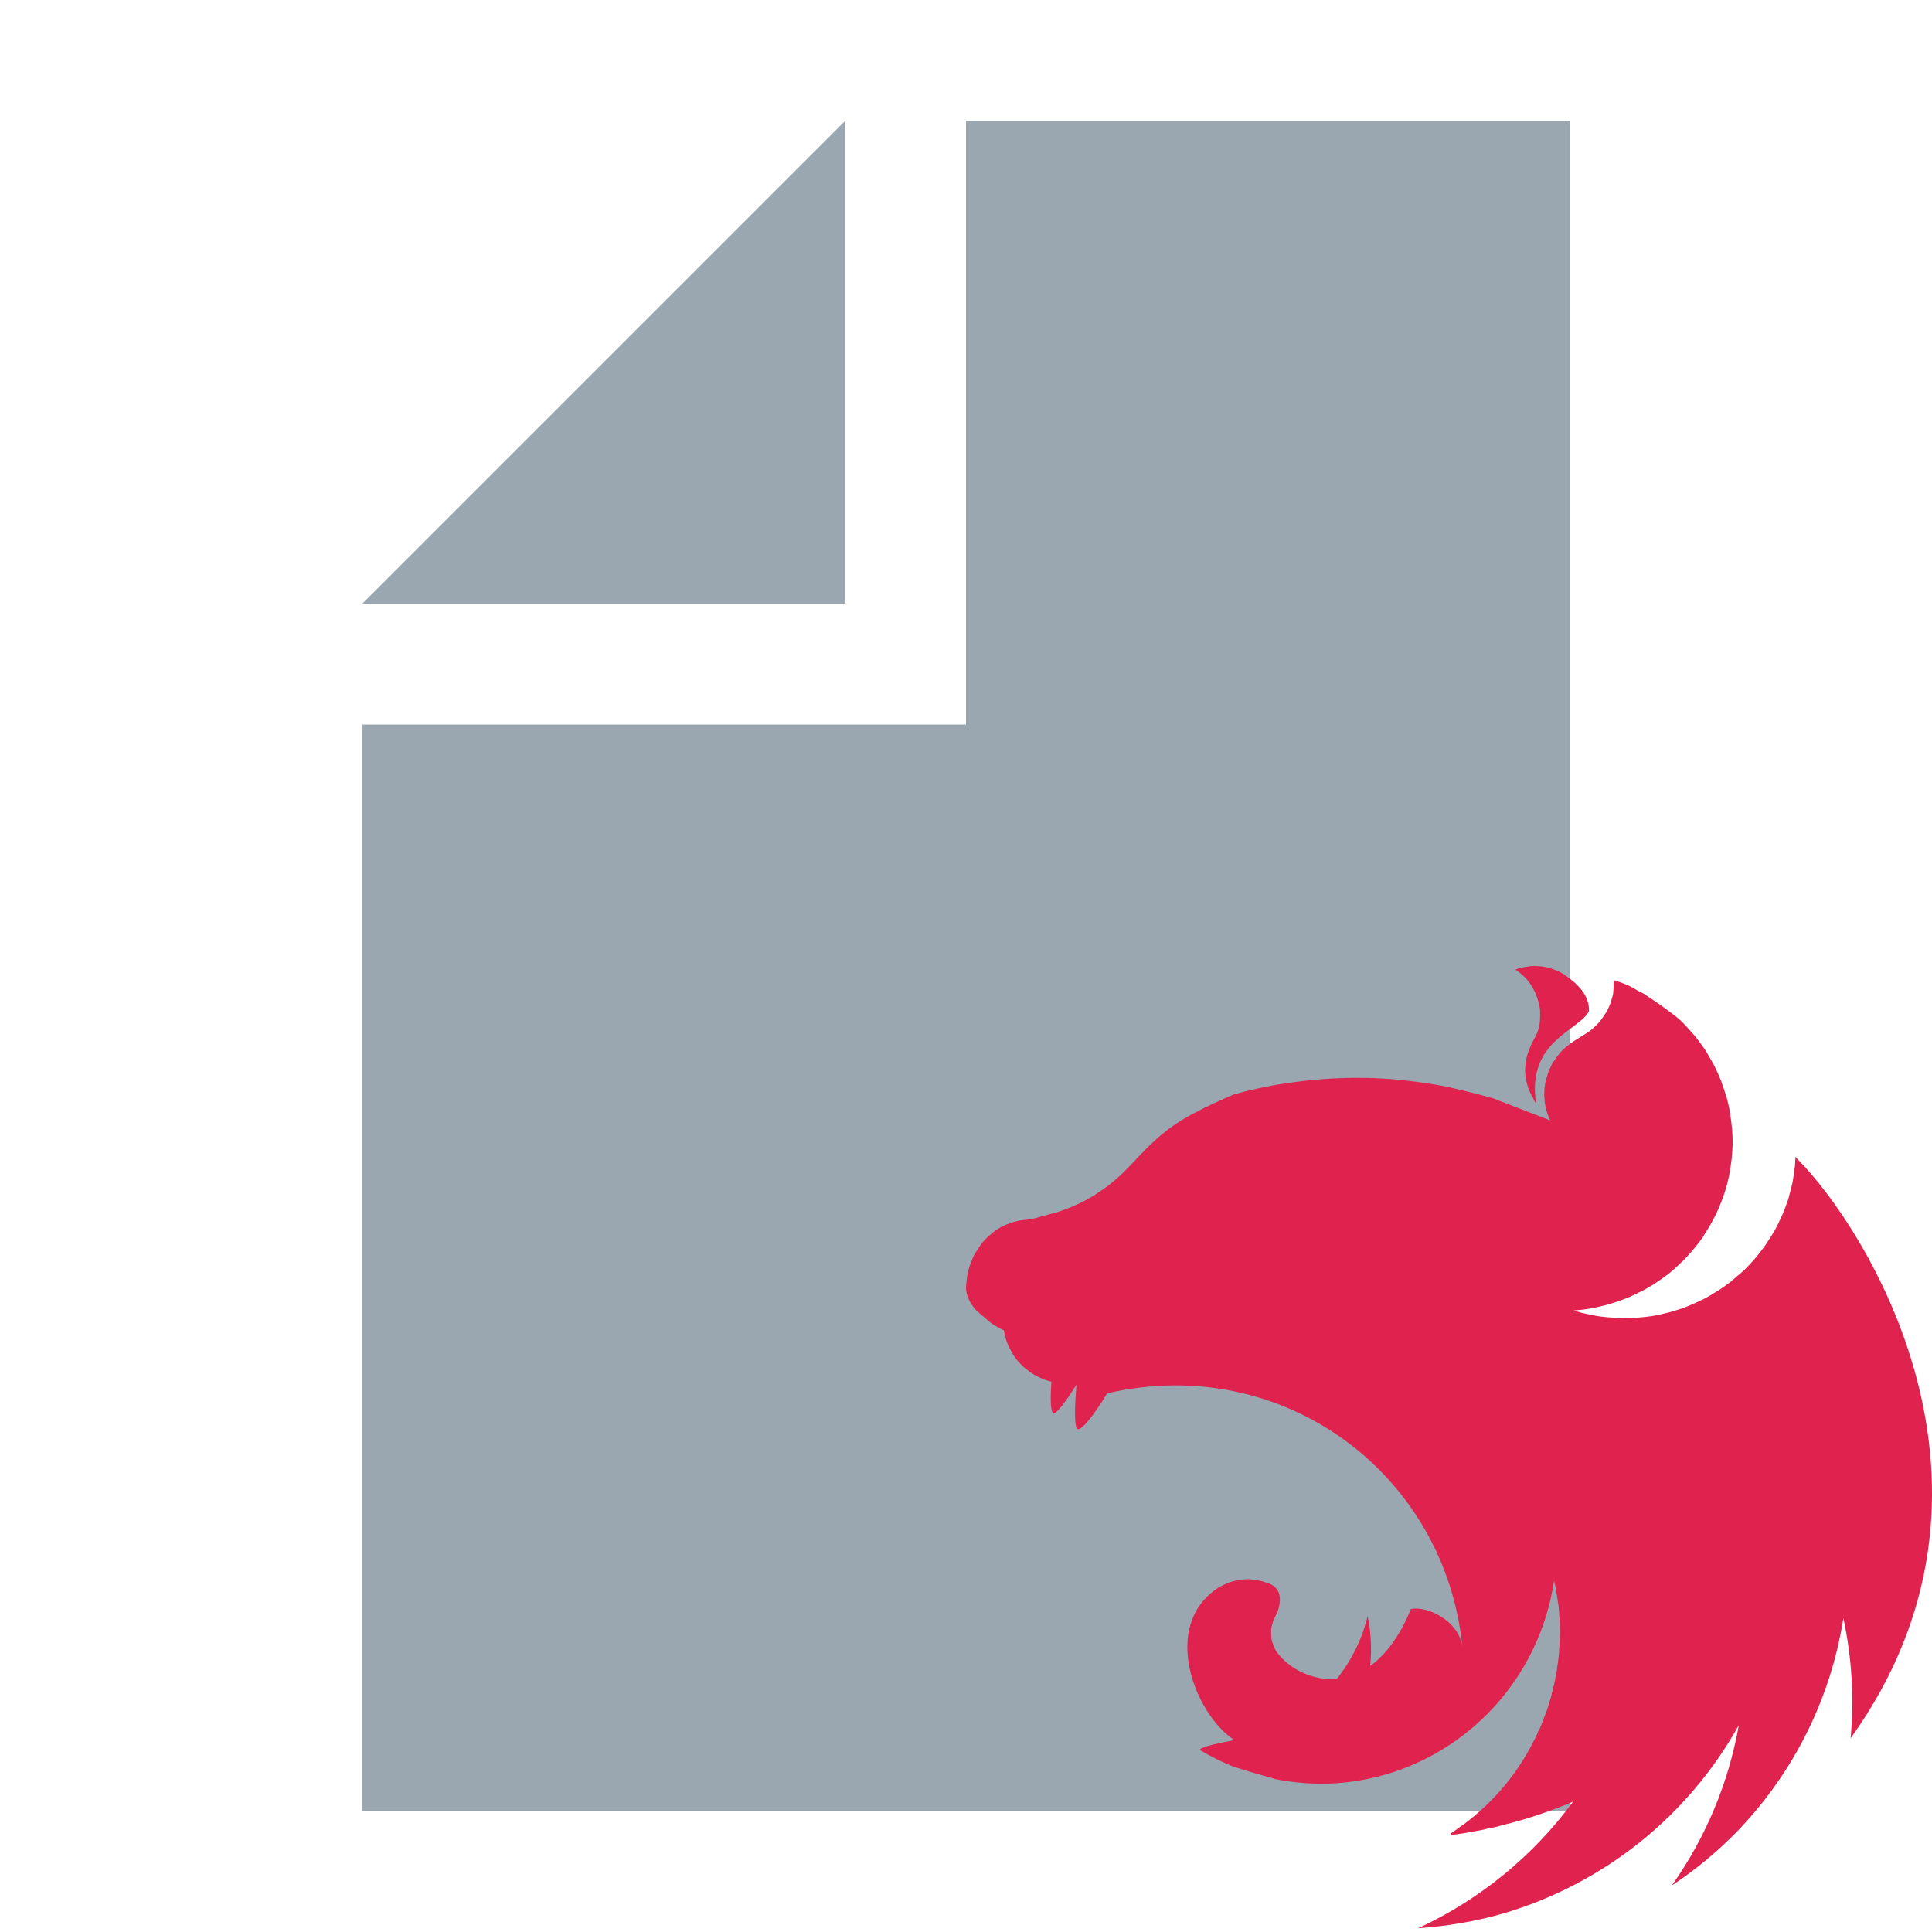
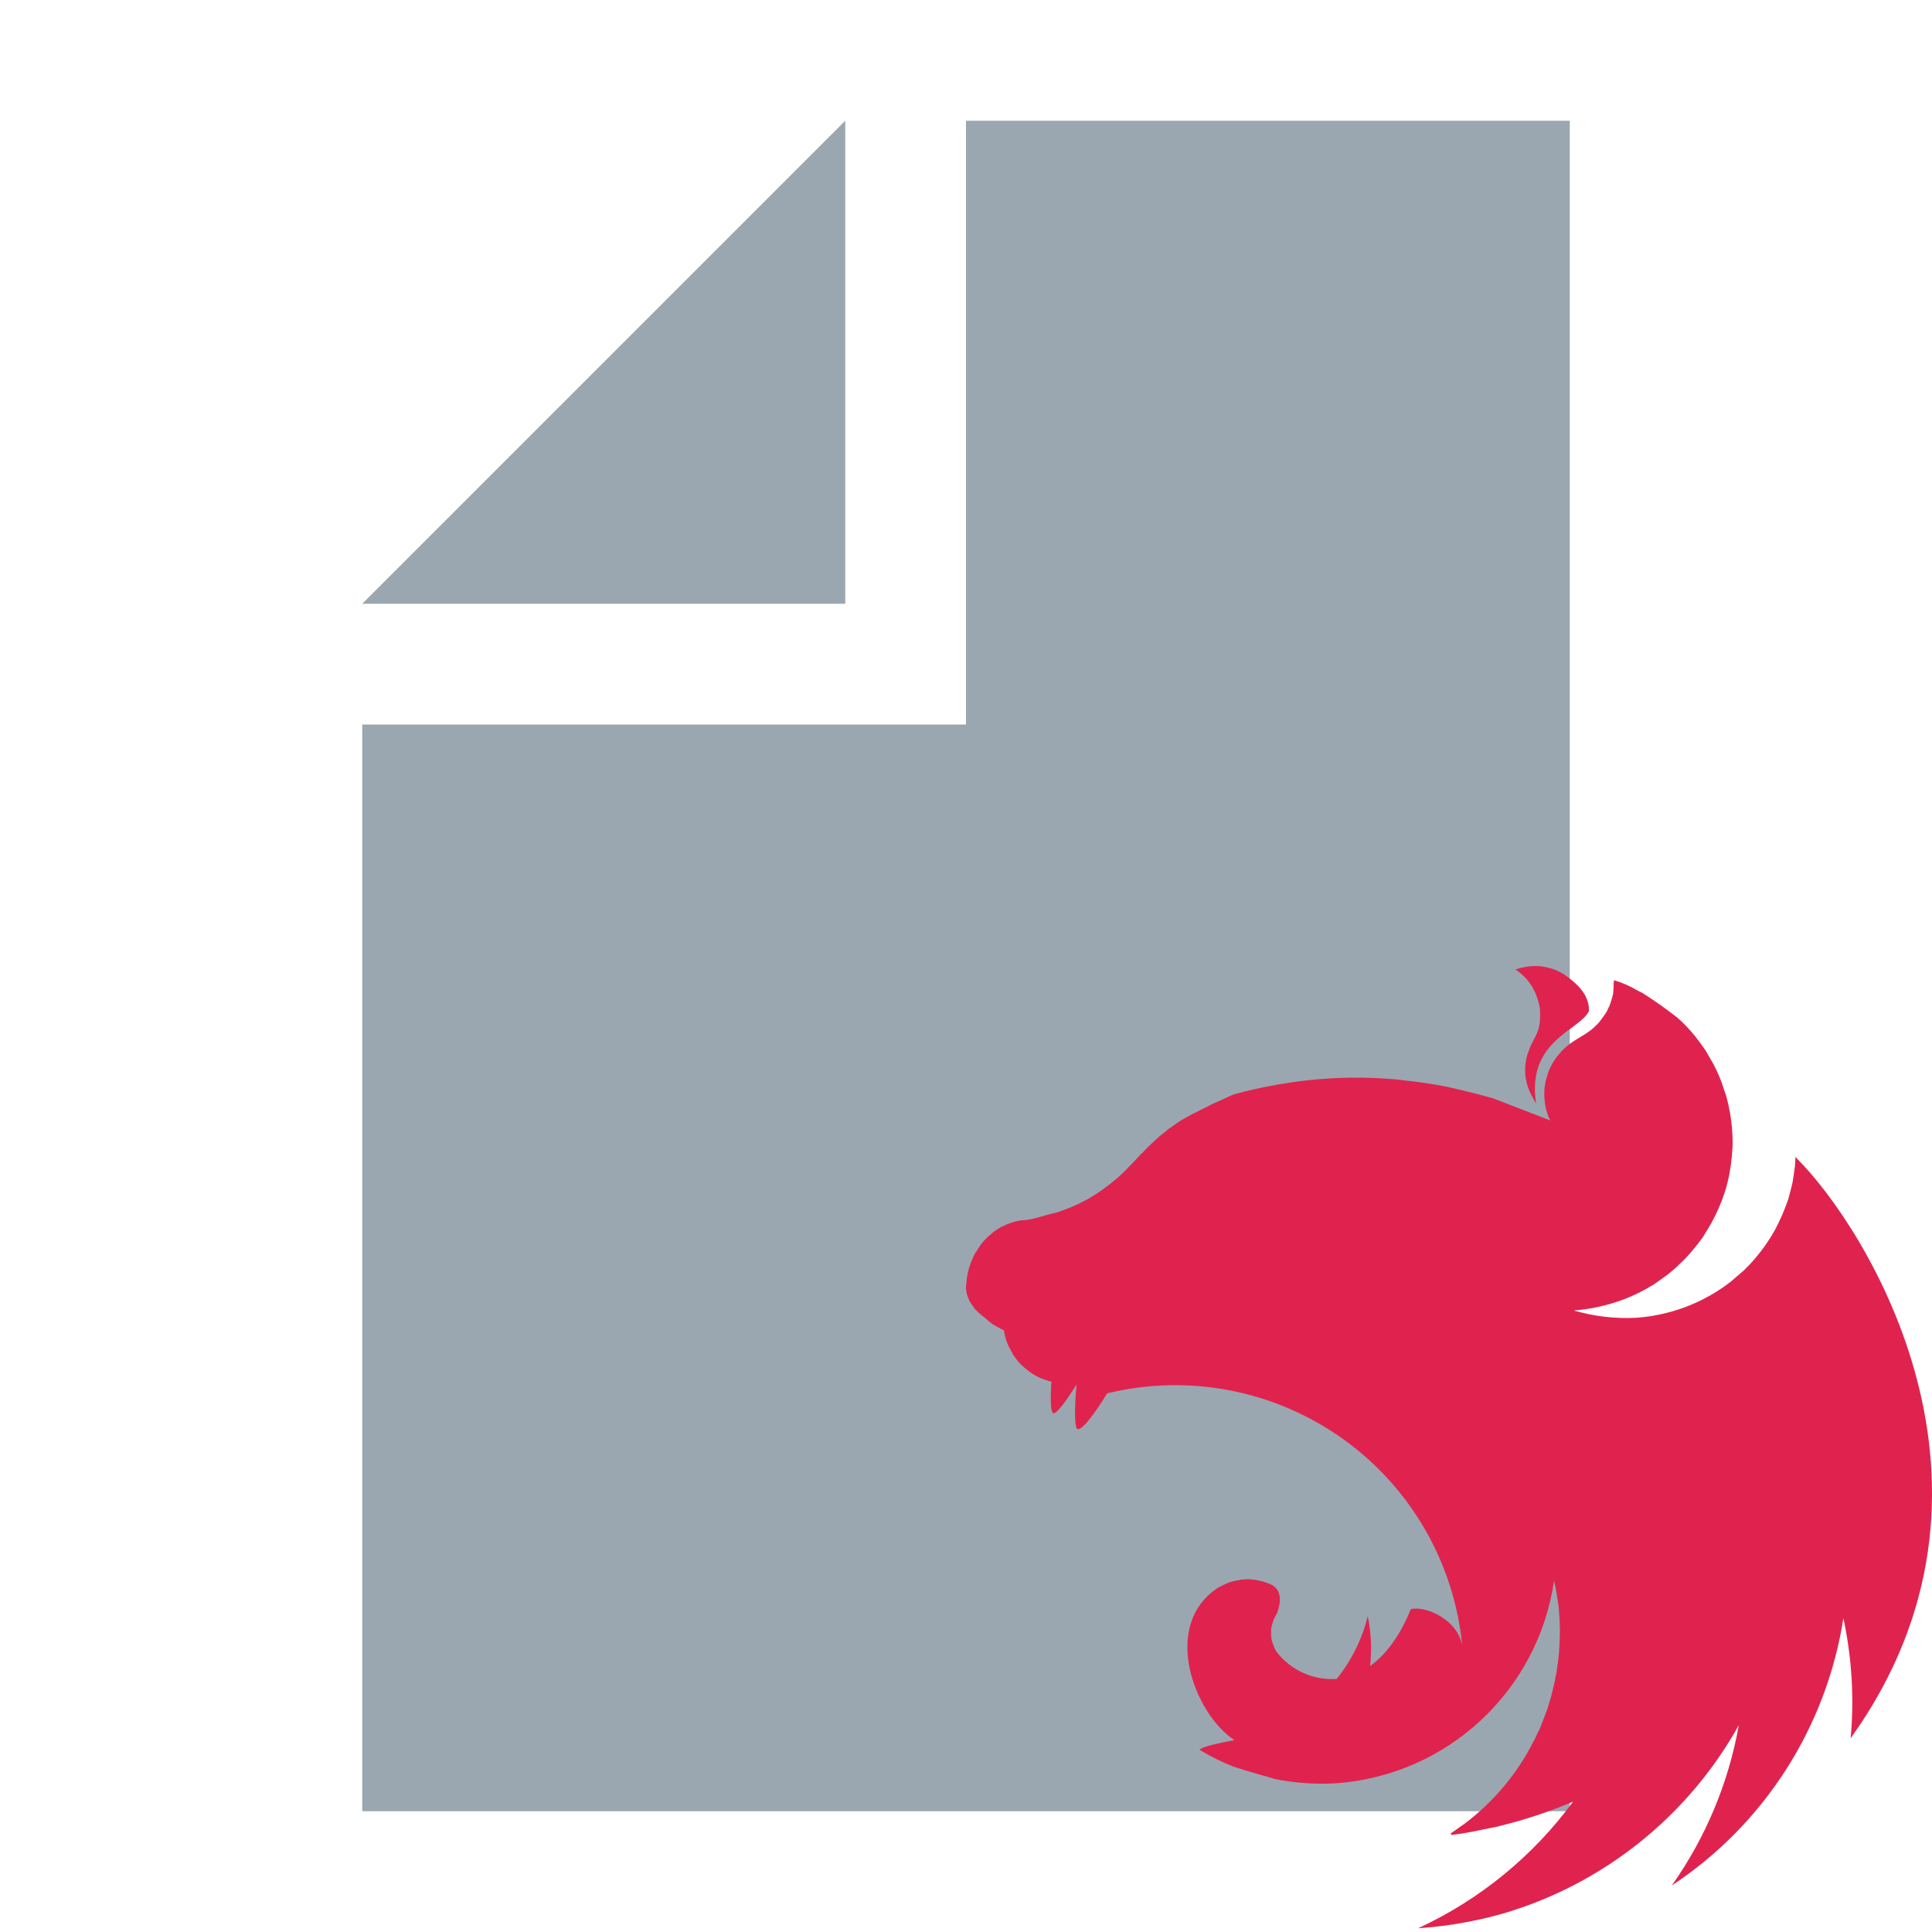
- <svg xmlns="http://www.w3.org/2000/svg" width="16px" height="16px" viewBox="0 0 16 16" version="1.1">
-   <g id="File" stroke="none" stroke-width="1" fill="none" fill-rule="evenodd">
-     <path d="M13,1 L13,15 L3,15 L3,6 L8,6 L8,1 L13,1 Z M7,1 L7,5 L3,5 L7,1 Z" id="Combined-Shape" fill="#9AA7B0" />
-     <g id="nestjs" transform="translate(8, 8)" fill="#E0234E" fill-rule="nonzero">
-       <path d="M4.71,0 C4.653,0 4.599,0.012 4.549,0.029 C4.655,0.099 4.713,0.192 4.741,0.298 C4.744,0.312 4.748,0.322 4.75,0.337 C4.752,0.349 4.754,0.362 4.754,0.374 C4.762,0.556 4.706,0.578 4.667,0.686 C4.607,0.824 4.624,0.973 4.696,1.093 C4.702,1.107 4.71,1.124 4.721,1.138 C4.642,0.616 5.078,0.537 5.159,0.374 C5.165,0.231 5.047,0.136 4.954,0.07 C4.865,0.017 4.785,0 4.71,0 Z M5.367,0.118 C5.359,0.165 5.365,0.153 5.363,0.178 C5.361,0.194 5.361,0.215 5.359,0.231 C5.355,0.248 5.351,0.264 5.345,0.281 C5.341,0.298 5.334,0.314 5.328,0.331 C5.32,0.347 5.314,0.362 5.306,0.378 C5.299,0.386 5.295,0.395 5.289,0.403 C5.285,0.409 5.281,0.415 5.277,0.421 C5.266,0.436 5.256,0.45 5.246,0.463 C5.233,0.475 5.223,0.49 5.208,0.5 C5.208,0.502 5.208,0.502 5.208,0.502 C5.196,0.512 5.184,0.525 5.169,0.535 C5.126,0.568 5.076,0.593 5.031,0.624 C5.016,0.634 5.002,0.643 4.989,0.655 C4.975,0.665 4.963,0.676 4.95,0.688 C4.936,0.7 4.925,0.713 4.913,0.727 C4.903,0.74 4.89,0.754 4.882,0.769 C4.872,0.783 4.861,0.797 4.853,0.812 C4.845,0.828 4.839,0.843 4.83,0.859 C4.824,0.876 4.818,0.89 4.814,0.907 C4.808,0.926 4.803,0.942 4.799,0.959 C4.797,0.967 4.797,0.977 4.795,0.985 C4.793,0.994 4.793,1.002 4.791,1.01 C4.791,1.027 4.789,1.045 4.789,1.062 C4.789,1.074 4.789,1.087 4.791,1.099 C4.791,1.116 4.793,1.132 4.797,1.151 C4.799,1.167 4.803,1.184 4.808,1.2 C4.814,1.217 4.818,1.233 4.824,1.25 C4.828,1.26 4.834,1.271 4.839,1.279 L4.363,1.095 C4.283,1.072 4.204,1.052 4.124,1.033 C4.08,1.023 4.037,1.012 3.994,1.002 C3.87,0.977 3.744,0.959 3.618,0.946 C3.613,0.946 3.611,0.944 3.607,0.944 C3.483,0.932 3.361,0.926 3.237,0.926 C3.147,0.926 3.056,0.93 2.967,0.936 C2.841,0.944 2.715,0.961 2.589,0.981 C2.558,0.985 2.527,0.992 2.496,0.998 C2.432,1.01 2.37,1.025 2.31,1.039 C2.279,1.047 2.248,1.056 2.217,1.064 C2.186,1.076 2.157,1.091 2.128,1.103 C2.105,1.114 2.083,1.124 2.06,1.134 C2.056,1.136 2.052,1.136 2.049,1.138 C2.029,1.149 2.01,1.157 1.992,1.167 C1.985,1.169 1.981,1.171 1.977,1.173 C1.954,1.184 1.932,1.196 1.913,1.207 C1.899,1.213 1.884,1.221 1.872,1.227 C1.866,1.231 1.857,1.235 1.853,1.238 C1.835,1.248 1.816,1.258 1.799,1.269 C1.781,1.279 1.764,1.289 1.75,1.3 C1.735,1.31 1.721,1.318 1.709,1.328 C1.707,1.331 1.704,1.331 1.702,1.333 C1.69,1.341 1.676,1.351 1.663,1.361 C1.663,1.361 1.661,1.364 1.659,1.366 C1.649,1.374 1.638,1.382 1.628,1.39 C1.624,1.392 1.62,1.397 1.616,1.399 C1.605,1.407 1.595,1.417 1.585,1.426 C1.583,1.43 1.578,1.432 1.576,1.434 C1.564,1.446 1.552,1.457 1.539,1.469 C1.537,1.469 1.537,1.471 1.535,1.473 C1.523,1.483 1.51,1.496 1.498,1.508 C1.496,1.51 1.496,1.512 1.494,1.512 C1.483,1.523 1.473,1.533 1.463,1.545 C1.459,1.549 1.452,1.554 1.448,1.558 C1.438,1.57 1.426,1.583 1.413,1.595 C1.411,1.599 1.407,1.601 1.405,1.605 C1.388,1.622 1.374,1.638 1.357,1.655 C1.355,1.657 1.353,1.659 1.351,1.661 C1.318,1.696 1.283,1.731 1.246,1.762 C1.209,1.795 1.169,1.826 1.13,1.853 C1.089,1.882 1.05,1.907 1.006,1.932 C0.965,1.954 0.921,1.975 0.876,1.994 C0.833,2.012 0.787,2.029 0.742,2.043 C0.655,2.062 0.566,2.097 0.49,2.103 C0.473,2.103 0.455,2.107 0.438,2.109 C0.419,2.114 0.403,2.118 0.386,2.122 C0.37,2.128 0.353,2.134 0.337,2.14 C0.32,2.147 0.304,2.155 0.287,2.163 C0.273,2.173 0.256,2.182 0.242,2.192 C0.227,2.202 0.213,2.215 0.2,2.227 C0.186,2.237 0.171,2.252 0.159,2.264 C0.147,2.279 0.134,2.291 0.124,2.306 C0.114,2.322 0.101,2.337 0.093,2.353 C0.083,2.368 0.072,2.384 0.064,2.401 C0.056,2.419 0.048,2.436 0.041,2.454 C0.035,2.471 0.029,2.49 0.023,2.508 C0.019,2.525 0.014,2.541 0.012,2.558 C0.012,2.56 0.01,2.562 0.01,2.564 C0.006,2.583 0.006,2.607 0.004,2.62 C0.002,2.634 0,2.647 0,2.661 C0,2.669 0,2.68 0.002,2.688 C0.004,2.702 0.006,2.715 0.01,2.727 C0.014,2.74 0.019,2.752 0.025,2.764 C0.025,2.766 0.025,2.766 0.025,2.766 C0.031,2.779 0.039,2.791 0.048,2.804 C0.056,2.816 0.064,2.828 0.074,2.841 C0.085,2.851 0.097,2.863 0.11,2.874 C0.122,2.886 0.134,2.897 0.149,2.907 C0.198,2.95 0.211,2.965 0.275,2.998 C0.285,3.004 0.295,3.008 0.308,3.014 C0.31,3.014 0.312,3.016 0.314,3.016 C0.314,3.021 0.314,3.023 0.316,3.027 C0.318,3.043 0.322,3.06 0.326,3.076 C0.331,3.095 0.337,3.111 0.343,3.126 C0.349,3.138 0.353,3.151 0.359,3.163 C0.362,3.167 0.364,3.171 0.366,3.173 C0.374,3.19 0.382,3.204 0.39,3.219 C0.401,3.233 0.411,3.248 0.421,3.262 C0.432,3.275 0.444,3.289 0.457,3.301 C0.469,3.314 0.481,3.324 0.496,3.337 C0.496,3.337 0.498,3.339 0.5,3.339 C0.512,3.349 0.525,3.359 0.537,3.368 C0.552,3.378 0.566,3.386 0.583,3.394 C0.597,3.403 0.614,3.411 0.63,3.417 C0.643,3.423 0.657,3.428 0.671,3.432 C0.674,3.434 0.676,3.434 0.68,3.436 C0.688,3.438 0.698,3.44 0.707,3.442 C0.7,3.554 0.698,3.659 0.715,3.696 C0.733,3.737 0.824,3.611 0.915,3.467 C0.903,3.609 0.895,3.777 0.915,3.826 C0.938,3.878 1.062,3.717 1.169,3.539 C2.634,3.2 3.971,4.213 4.111,5.642 C4.085,5.419 3.81,5.295 3.684,5.326 C3.622,5.479 3.516,5.675 3.347,5.797 C3.361,5.661 3.355,5.52 3.326,5.384 C3.281,5.574 3.192,5.752 3.07,5.905 C2.874,5.919 2.678,5.824 2.574,5.682 C2.566,5.675 2.564,5.663 2.558,5.655 C2.552,5.64 2.545,5.626 2.541,5.611 C2.535,5.597 2.531,5.582 2.529,5.568 C2.527,5.553 2.527,5.539 2.527,5.522 C2.527,5.512 2.527,5.502 2.527,5.491 C2.529,5.477 2.533,5.463 2.537,5.448 C2.541,5.434 2.545,5.419 2.552,5.405 C2.56,5.39 2.566,5.376 2.576,5.361 C2.611,5.262 2.611,5.182 2.547,5.134 C2.535,5.126 2.523,5.12 2.508,5.113 C2.5,5.111 2.49,5.107 2.481,5.105 C2.475,5.103 2.471,5.101 2.465,5.099 C2.45,5.095 2.436,5.091 2.421,5.089 C2.407,5.084 2.392,5.082 2.378,5.082 C2.364,5.08 2.347,5.078 2.333,5.078 C2.322,5.078 2.312,5.08 2.302,5.08 C2.285,5.08 2.271,5.082 2.256,5.087 C2.242,5.089 2.227,5.091 2.213,5.095 C2.198,5.099 2.184,5.103 2.169,5.109 C2.155,5.115 2.142,5.122 2.128,5.128 C2.116,5.134 2.103,5.142 2.089,5.149 C1.607,5.463 1.895,6.198 2.223,6.411 C2.099,6.434 1.973,6.46 1.938,6.487 C1.936,6.489 1.934,6.491 1.934,6.491 C2.023,6.545 2.116,6.591 2.213,6.63 C2.345,6.673 2.485,6.712 2.547,6.729 C2.547,6.729 2.547,6.731 2.547,6.731 C2.719,6.766 2.892,6.779 3.068,6.768 C3.983,6.704 4.733,6.008 4.87,5.091 C4.874,5.109 4.878,5.126 4.882,5.144 C4.888,5.182 4.896,5.221 4.901,5.26 C4.901,5.26 4.901,5.26 4.901,5.262 C4.905,5.281 4.907,5.299 4.909,5.316 C4.909,5.32 4.909,5.322 4.909,5.324 C4.911,5.343 4.913,5.361 4.913,5.378 C4.915,5.401 4.917,5.423 4.917,5.446 C4.917,5.456 4.917,5.467 4.917,5.479 C4.917,5.489 4.919,5.502 4.919,5.512 C4.919,5.525 4.917,5.537 4.917,5.549 C4.917,5.56 4.917,5.57 4.917,5.578 C4.917,5.593 4.915,5.605 4.915,5.62 C4.915,5.628 4.915,5.636 4.913,5.646 C4.913,5.661 4.911,5.675 4.911,5.692 C4.909,5.698 4.909,5.704 4.909,5.71 C4.907,5.727 4.905,5.741 4.903,5.758 C4.903,5.764 4.903,5.77 4.901,5.777 C4.898,5.797 4.894,5.816 4.892,5.836 C4.892,5.836 4.892,5.839 4.892,5.839 L4.892,5.841 C4.888,5.859 4.884,5.88 4.88,5.898 C4.88,5.901 4.88,5.903 4.88,5.905 C4.876,5.923 4.872,5.942 4.868,5.96 C4.868,5.963 4.865,5.967 4.865,5.969 C4.861,5.987 4.857,6.006 4.851,6.025 C4.851,6.027 4.851,6.029 4.851,6.031 C4.845,6.051 4.839,6.07 4.834,6.089 C4.832,6.091 4.832,6.093 4.832,6.093 C4.826,6.113 4.82,6.134 4.814,6.155 C4.806,6.175 4.799,6.194 4.791,6.215 C4.783,6.235 4.777,6.256 4.768,6.275 C4.76,6.295 4.752,6.314 4.744,6.334 C4.744,6.334 4.741,6.334 4.741,6.334 C4.733,6.353 4.725,6.374 4.715,6.392 C4.715,6.392 4.715,6.392 4.715,6.392 C4.715,6.392 4.715,6.392 4.715,6.392 C4.713,6.398 4.71,6.403 4.708,6.407 C4.706,6.409 4.706,6.411 4.704,6.413 C4.57,6.684 4.372,6.921 4.124,7.107 C4.107,7.117 4.091,7.13 4.074,7.142 C4.074,7.142 4.074,7.142 4.074,7.142 C4.07,7.146 4.064,7.148 4.06,7.153 C4.045,7.163 4.031,7.173 4.014,7.184 L4.02,7.196 L4.023,7.196 C4.051,7.192 4.08,7.188 4.109,7.184 L4.111,7.184 C4.165,7.175 4.219,7.165 4.272,7.155 C4.287,7.153 4.303,7.148 4.318,7.144 C4.328,7.142 4.337,7.14 4.347,7.138 C4.361,7.136 4.376,7.132 4.39,7.13 C4.403,7.126 4.415,7.124 4.427,7.119 C4.634,7.07 4.834,7.002 5.027,6.921 C4.698,7.369 4.258,7.731 3.744,7.969 C3.981,7.952 4.219,7.913 4.448,7.847 C5.281,7.601 5.981,7.041 6.4,6.287 C6.316,6.764 6.126,7.219 5.845,7.615 C6.045,7.483 6.229,7.33 6.396,7.157 C6.859,6.673 7.163,6.06 7.266,5.401 C7.336,5.727 7.357,6.064 7.326,6.396 C8.818,4.316 7.45,2.159 6.878,1.591 C6.876,1.587 6.874,1.585 6.874,1.581 C6.872,1.583 6.872,1.583 6.872,1.585 C6.872,1.583 6.872,1.583 6.869,1.581 C6.869,1.605 6.867,1.63 6.865,1.655 C6.859,1.702 6.853,1.748 6.845,1.793 C6.834,1.839 6.822,1.884 6.81,1.93 C6.795,1.973 6.779,2.019 6.76,2.062 C6.741,2.103 6.721,2.147 6.698,2.188 C6.675,2.227 6.65,2.268 6.624,2.306 C6.597,2.345 6.568,2.382 6.539,2.417 C6.508,2.454 6.475,2.487 6.442,2.521 C6.421,2.539 6.403,2.556 6.382,2.572 C6.365,2.587 6.351,2.599 6.334,2.614 C6.297,2.642 6.26,2.669 6.219,2.694 C6.179,2.719 6.138,2.744 6.097,2.764 C6.053,2.785 6.01,2.804 5.967,2.822 C5.923,2.839 5.878,2.853 5.832,2.866 C5.787,2.878 5.739,2.888 5.694,2.897 C5.646,2.905 5.599,2.909 5.553,2.913 C5.52,2.915 5.487,2.917 5.454,2.917 C5.407,2.917 5.359,2.913 5.314,2.909 C5.266,2.905 5.219,2.899 5.173,2.888 C5.126,2.88 5.08,2.868 5.035,2.853 L5.033,2.853 C5.078,2.849 5.124,2.845 5.169,2.837 C5.217,2.828 5.262,2.818 5.308,2.806 C5.353,2.793 5.398,2.779 5.442,2.762 C5.487,2.746 5.531,2.725 5.572,2.704 C5.615,2.684 5.655,2.661 5.696,2.636 C5.735,2.609 5.774,2.583 5.812,2.554 C5.849,2.525 5.884,2.494 5.917,2.461 C5.952,2.43 5.983,2.395 6.014,2.359 C6.045,2.322 6.074,2.285 6.101,2.248 C6.105,2.242 6.109,2.233 6.113,2.227 C6.134,2.194 6.155,2.161 6.173,2.128 C6.196,2.087 6.217,2.045 6.235,2.002 C6.254,1.959 6.27,1.915 6.285,1.87 C6.299,1.826 6.31,1.781 6.32,1.735 C6.328,1.688 6.336,1.642 6.341,1.597 C6.345,1.55 6.349,1.502 6.349,1.457 C6.349,1.423 6.347,1.39 6.345,1.357 C6.341,1.31 6.334,1.264 6.328,1.219 C6.32,1.171 6.31,1.126 6.297,1.081 C6.283,1.037 6.268,0.992 6.252,0.948 C6.235,0.905 6.215,0.862 6.194,0.82 C6.171,0.779 6.148,0.738 6.124,0.698 C6.097,0.659 6.07,0.622 6.041,0.585 C6.01,0.55 5.979,0.514 5.946,0.479 C5.929,0.463 5.911,0.444 5.892,0.428 C5.799,0.355 5.702,0.287 5.605,0.225 C5.591,0.217 5.578,0.211 5.564,0.205 C5.496,0.161 5.432,0.138 5.367,0.118 L5.367,0.118 Z" id="Shape" />
-     </g>
+ <svg xmlns="http://www.w3.org/2000/svg" width="16" height="16">
+   <g fill="none" fill-rule="evenodd">
+     <path fill="#9AA7B0" d="M13 1v14H3V6h5V1h5ZM7 1v4H3l4-4Z" />
+     <path fill="#E0234E" fill-rule="nonzero" d="M12.71 8a.507.507 0 0 0-.16.029c.105.07.163.163.191.269.003.014.007.024.009.039a.227.227 0 0 1 .004.037c.008.182-.048.204-.087.312a.441.441 0 0 0 .029.407.247.247 0 0 0 .025.045c-.079-.522.357-.6.438-.764.006-.143-.112-.238-.205-.304A.456.456 0 0 0 12.71 8Zm.657.118c-.008.047-.002.035-.004.06l-.004.053a.449.449 0 0 1-.014.05c-.004.017-.01.033-.017.05l-.022.047c-.007.008-.01.017-.017.025l-.012.018a.717.717 0 0 1-.031.042c-.013.012-.023.027-.038.037v.002c-.012.01-.024.023-.039.033-.043.033-.093.058-.138.089-.015.01-.03.019-.042.03a.302.302 0 0 0-.039.034c-.014.012-.025.025-.037.04-.01.012-.023.026-.031.04a.527.527 0 0 0-.029.044l-.023.047c-.006.017-.012.031-.016.048a.669.669 0 0 0-.015.052l-.004.026-.004.025-.002.052c0 .012 0 .025.002.037a.423.423 0 0 0 .017.101l.016.05c.004.01.01.02.015.029l-.476-.184a5.107 5.107 0 0 0-.24-.062l-.13-.031a3.836 3.836 0 0 0-.375-.056l-.01-.002a3.694 3.694 0 0 0-1.02.037 4.15 4.15 0 0 0-.279.058l-.092.025c-.031.012-.06.027-.089.04l-.068.03c-.004.002-.008.002-.01.004-.021.01-.04.019-.058.03a.913.913 0 0 0-.079.04c-.014.005-.029.013-.041.02a.186.186 0 0 1-.019.01l-.054.03a.52.52 0 0 0-.05.032c-.014.01-.028.018-.04.028-.002.003-.005.003-.007.005a.477.477 0 0 0-.039.028l-.004.005-.031.024-.012.009-.031.027c-.002.004-.007.006-.009.008l-.037.035c-.002 0-.002.002-.004.004a.58.58 0 0 0-.037.035c-.002.002-.002.004-.004.004l-.031.033-.015.013c-.01.012-.022.025-.035.037l-.008.01-.048.05-.006.006a1.22 1.22 0 0 1-.105.101 1.562 1.562 0 0 1-.24.17 1.488 1.488 0 0 1-.264.112c-.087.018-.176.053-.252.06-.017 0-.035.003-.052.005l-.052.013-.05.018-.049.023-.045.029a.337.337 0 0 0-.042.035c-.014.01-.029.025-.04.037-.013.015-.026.027-.036.042-.01.016-.023.03-.031.047a.364.364 0 0 0-.029.048l-.023.053a1.592 1.592 0 0 0-.018.054c-.004.017-.009.033-.01.05l-.003.006c-.004.019-.004.043-.006.056-.002.014-.004.027-.004.041 0 .008 0 .019.002.027a.22.22 0 0 0 .023.076v.002c.006.013.014.025.023.038l.026.037a.548.548 0 0 0 .075.066c.05.043.062.058.126.09.01.007.02.011.033.017l.006.002a.424.424 0 0 0 .029.11l.016.037.007.01a.906.906 0 0 0 .024.046l.031.043a.6.6 0 0 0 .036.04l.039.035.004.002a.453.453 0 0 0 .171.093l.009.004.027.006c-.007.112-.009.217.008.254.018.041.11-.085.2-.23-.012.143-.02.31 0 .36.023.052.147-.11.254-.287a2.388 2.388 0 0 1 2.942 2.103c-.026-.223-.301-.347-.427-.316-.062.153-.168.35-.337.471a1.325 1.325 0 0 0-.02-.413c-.046.19-.135.368-.257.52a.577.577 0 0 1-.496-.222c-.008-.007-.01-.02-.016-.027-.006-.015-.013-.03-.017-.044a.172.172 0 0 1-.012-.043c-.002-.015-.002-.029-.002-.046v-.03a.356.356 0 0 1 .025-.087c.008-.015.014-.03.024-.044.035-.099.035-.18-.029-.227a.235.235 0 0 0-.039-.02l-.027-.009-.016-.006c-.015-.004-.03-.008-.044-.01a.157.157 0 0 0-.043-.007.337.337 0 0 0-.045-.004l-.031.002a.161.161 0 0 0-.046.007c-.014.002-.029.004-.043.008a.356.356 0 0 0-.044.014l-.041.019c-.012.006-.025.014-.04.02-.48.315-.193 1.05.135 1.263-.124.023-.25.05-.285.076l-.004.004c.089.054.182.1.279.139.132.043.272.082.334.099v.002c.172.035.345.048.521.037a1.965 1.965 0 0 0 1.802-1.677l.012.053c.006.038.014.077.019.116v.002c.004.019.006.037.008.054v.008a.507.507 0 0 1 .004.054.754.754 0 0 1 .004.068v.033l.002.033-.002.037v.03l-.002.04c0 .009 0 .017-.002.027l-.002.046c-.002.006-.002.012-.002.018l-.006.048c0 .006 0 .012-.002.019-.003.02-.007.039-.009.06v.004l-.012.057v.007l-.012.055-.003.009a.554.554 0 0 1-.014.056v.006l-.017.058-.002.004-.018.062-.023.06c-.008.02-.014.04-.023.06l-.024.06h-.003c-.008.018-.016.039-.026.057a.1.1 0 0 1-.007.015l-.004.006c-.134.27-.332.508-.58.694-.017.01-.033.023-.05.035l-.014.01a.868.868 0 0 1-.046.032l.006.012h.003l.086-.012h.002a4.402 4.402 0 0 0 .207-.04l.029-.006.043-.008.037-.01c.207-.05.407-.118.6-.199-.329.448-.769.81-1.283 1.048a3.4 3.4 0 0 0 .704-.122 3.3 3.3 0 0 0 1.952-1.56 3.298 3.298 0 0 1-.555 1.328 3.253 3.253 0 0 0 1.421-2.214c.07.326.091.663.06.995 1.492-2.08.124-4.237-.448-4.805-.002-.004-.004-.006-.004-.01l-.002.004c0-.002 0-.002-.003-.004 0 .024-.002.05-.004.074a2.78 2.78 0 0 1-.02.138c-.01.046-.023.091-.035.137a1.718 1.718 0 0 1-.112.258 1.408 1.408 0 0 1-.16.23c-.03.036-.063.07-.096.103l-.06.051-.048.042a1.432 1.432 0 0 1-.238.15 1.455 1.455 0 0 1-.403.132c-.047.009-.094.013-.14.017a1.553 1.553 0 0 1-.519-.06h-.001a1.534 1.534 0 0 0 .409-.09 1.446 1.446 0 0 0 .254-.126c.04-.028.078-.054.116-.083a1.13 1.13 0 0 0 .105-.093c.035-.031.066-.066.097-.102.031-.037.06-.074.087-.111l.012-.02c.021-.034.042-.067.06-.1a1.424 1.424 0 0 0 .112-.258c.014-.044.025-.09.035-.135.008-.047.016-.093.02-.138.005-.047.009-.095.009-.14 0-.034-.002-.067-.004-.1a1.498 1.498 0 0 0-.048-.277l-.045-.132a1.427 1.427 0 0 0-.058-.128l-.07-.122a2.281 2.281 0 0 0-.083-.113 1.292 1.292 0 0 0-.149-.157 3.804 3.804 0 0 0-.287-.203.385.385 0 0 0-.041-.02.806.806 0 0 0-.197-.087Z" />
  </g>
</svg>
